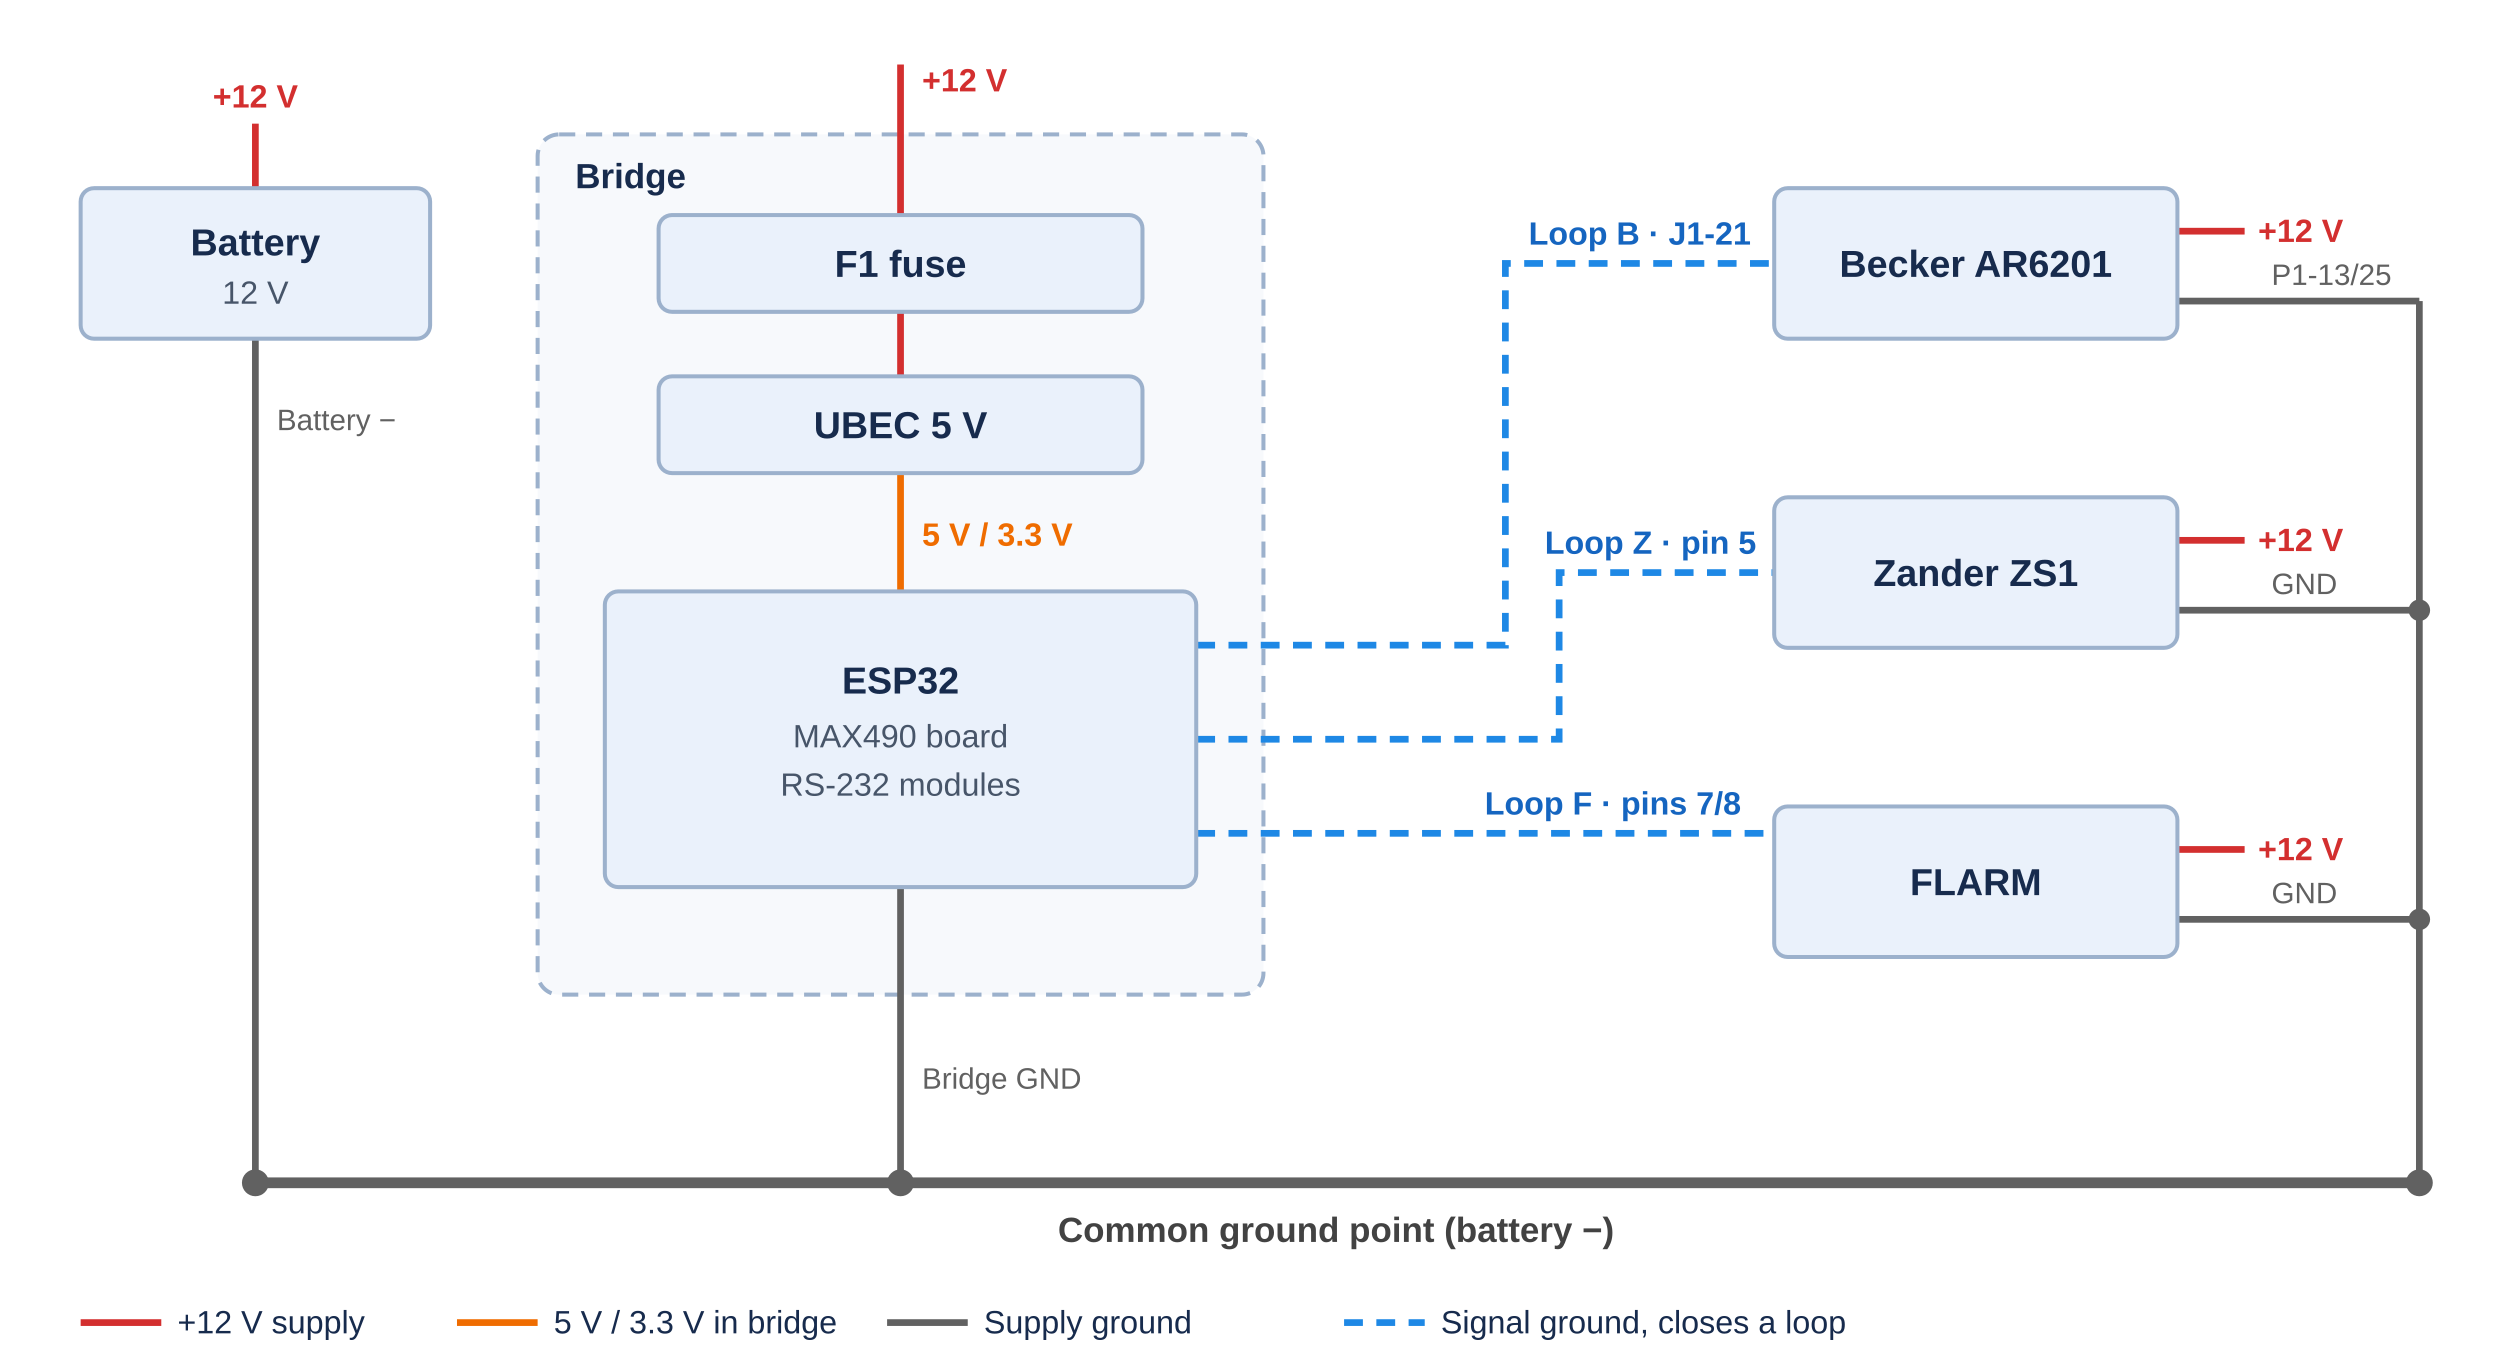
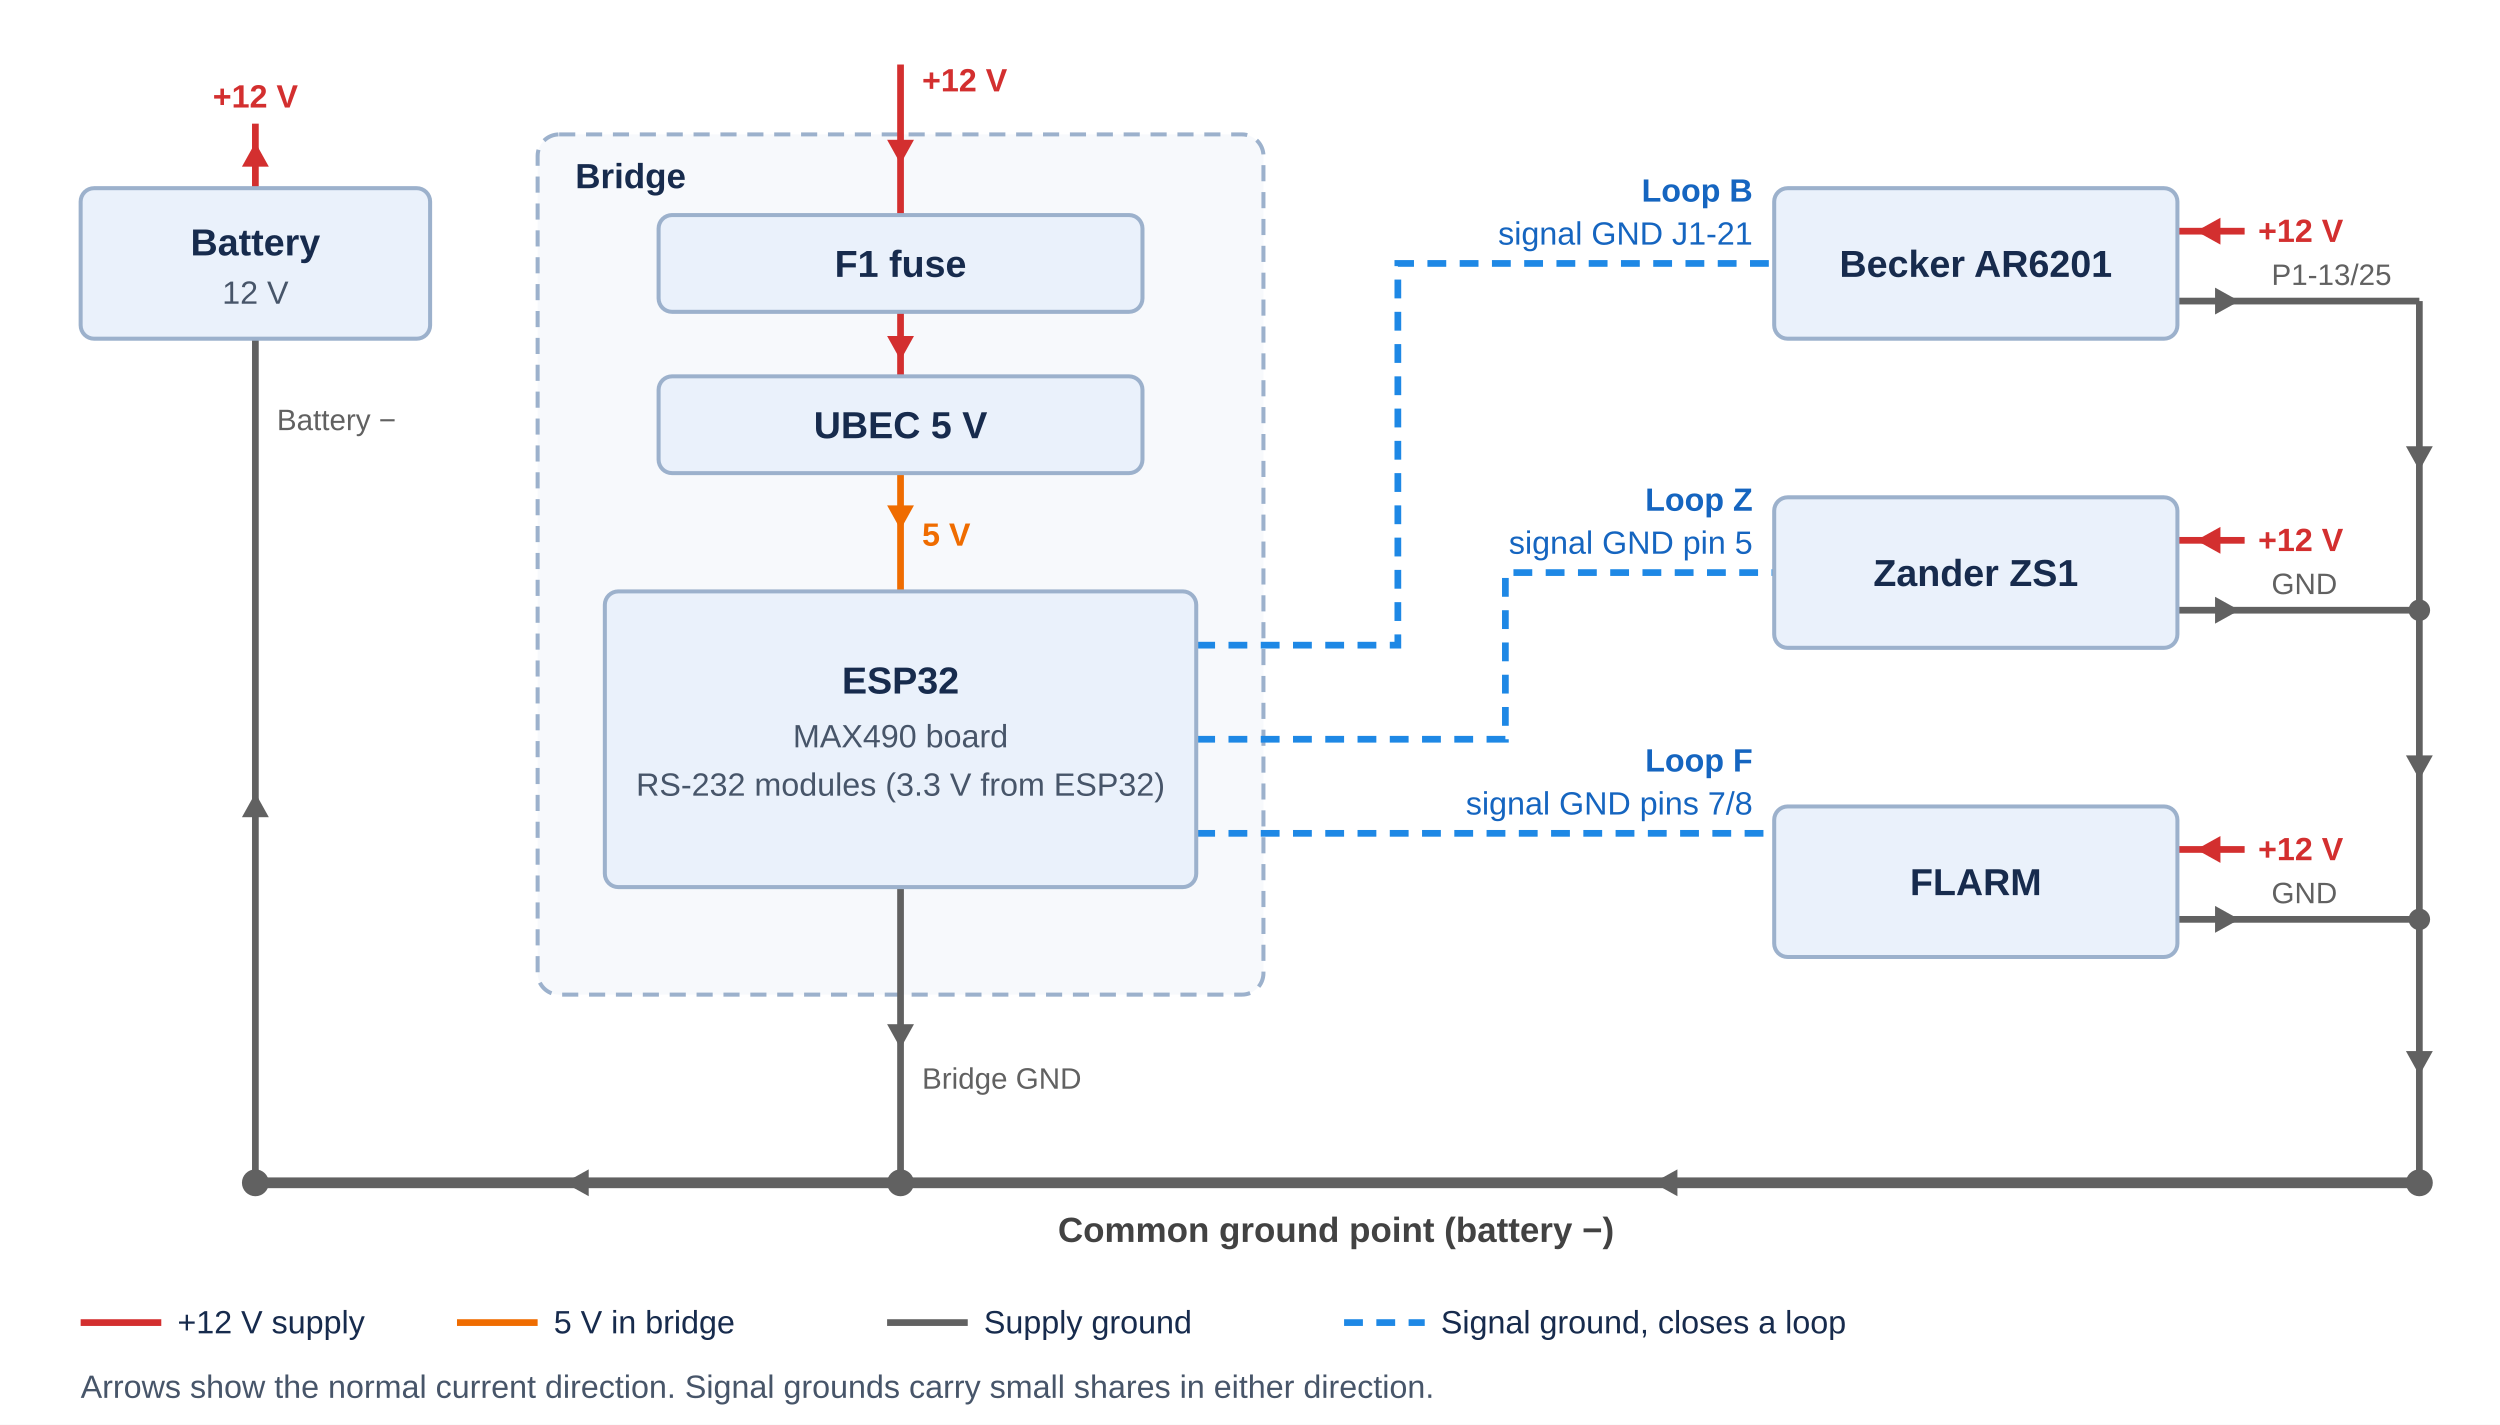
- <svg xmlns="http://www.w3.org/2000/svg" width="930" height="510" viewBox="0 0 930 510" role="img" aria-labelledby="title desc">
-   <rect width="930" height="510" fill="white" />
+ <svg xmlns="http://www.w3.org/2000/svg" width="930" height="530" viewBox="0 0 930 530" role="img" aria-labelledby="title desc">
+   <rect width="930" height="530" fill="white" />
  <g font-family="Arial,sans-serif">
    <rect x="200" y="50" width="270" height="320" rx="8" fill="#f7f9fc" stroke="#9cb1cc" stroke-width="1.5" stroke-dasharray="6 4" />
    <text x="214" y="70" font-size="13" font-weight="700" fill="#172b4d">Bridge</text>
    <g stroke="#d32f2f" stroke-width="2.5" fill="none">
      <path d="M95 70V46" />
      <path d="M335 24V80" />
      <path d="M335 116V140" />
      <path d="M810 86H835" />
      <path d="M810 201H835" />
      <path d="M810 316H835" />
    </g>
    <path d="M335 176V220" stroke="#ef6c00" stroke-width="2.5" fill="none" />
    <g stroke="#616161" stroke-width="2.5" fill="none">
      <path d="M95 126V440" />
      <path d="M335 330V440" />
      <path d="M810 112H900" />
      <path d="M810 227H900" />
      <path d="M810 342H900" />
      <path d="M900 112V440" />
    </g>
    <path d="M95 440H900" stroke="#616161" stroke-width="4" fill="none" />
    <g fill="#616161">
      <circle cx="95" cy="440" r="5" />
      <circle cx="335" cy="440" r="5" />
      <circle cx="900" cy="440" r="5" />
      <circle cx="900" cy="227" r="4" />
      <circle cx="900" cy="342" r="4" />
    </g>
    <g stroke="#1e88e5" stroke-width="2.5" stroke-dasharray="7 5" fill="none">
-       <path d="M445 240H560V98H660" />
-       <path d="M445 275H580V213H660" />
+       <path d="M445 240H520V98H660" />
+       <path d="M445 275H560V213H660" />
      <path d="M445 310H660" />
+     </g>
+     <g>
+       <polygon points="90,62 100,62 95,53" fill="#d32f2f" />
+       <polygon points="330,52 340,52 335,61" fill="#d32f2f" />
+       <polygon points="330,125 340,125 335,134" fill="#d32f2f" />
+       <polygon points="826,81 826,91 817,86" fill="#d32f2f" />
+       <polygon points="826,196 826,206 817,201" fill="#d32f2f" />
+       <polygon points="826,311 826,321 817,316" fill="#d32f2f" />
+       <polygon points="330,188 340,188 335,197" fill="#ef6c00" />
+       <polygon points="824,107 824,117 833,112" fill="#616161" />
+       <polygon points="824,222 824,232 833,227" fill="#616161" />
+       <polygon points="824,337 824,347 833,342" fill="#616161" />
+       <polygon points="895,166 905,166 900,175" fill="#616161" />
+       <polygon points="895,281 905,281 900,290" fill="#616161" />
+       <polygon points="895,391 905,391 900,400" fill="#616161" />
+       <polygon points="624,435 624,445 615,440" fill="#616161" />
+       <polygon points="219,435 219,445 210,440" fill="#616161" />
+       <polygon points="330,381 340,381 335,390" fill="#616161" />
+       <polygon points="90,304 100,304 95,295" fill="#616161" />
    </g>
    <g fill="#eaf1fb" stroke="#9cb1cc" stroke-width="1.5">
      <rect x="30" y="70" width="130" height="56" rx="5" />
      <rect x="245" y="80" width="180" height="36" rx="5" />
      <rect x="245" y="140" width="180" height="36" rx="5" />
      <rect x="225" y="220" width="220" height="110" rx="5" />
      <rect x="660" y="70" width="150" height="56" rx="5" />
      <rect x="660" y="185" width="150" height="56" rx="5" />
      <rect x="660" y="300" width="150" height="56" rx="5" />
    </g>
    <g font-size="14" fill="#172b4d" text-anchor="middle" font-weight="700">
      <text x="95" y="95">Battery</text>
      <text x="335" y="103">F1 fuse</text>
      <text x="335" y="163">UBEC 5 V</text>
      <text x="335" y="258">ESP32</text>
      <text x="735" y="103">Becker AR6201</text>
      <text x="735" y="218">Zander ZS1</text>
      <text x="735" y="333">FLARM</text>
    </g>
    <g font-size="12" fill="#475569" text-anchor="middle">
      <text x="95" y="113">12 V</text>
      <text x="335" y="278">MAX490 board</text>
-       <text x="335" y="296">RS-232 modules</text>
+       <text x="335" y="296">RS-232 modules (3.3 V from ESP32)</text>
    </g>
    <g font-size="12" fill="#d32f2f" font-weight="700">
      <text x="95" y="40" text-anchor="middle">+12 V</text>
      <text x="343" y="34">+12 V</text>
      <text x="840" y="90">+12 V</text>
      <text x="840" y="205">+12 V</text>
      <text x="840" y="320">+12 V</text>
    </g>
-     <text x="343" y="203" font-size="12" fill="#ef6c00" font-weight="700">5 V / 3.3 V</text>
+     <text x="343" y="203" font-size="12" fill="#ef6c00" font-weight="700">5 V</text>
    <g font-size="11" fill="#616161">
      <text x="845" y="106">P1-13/25</text>
      <text x="845" y="221">GND</text>
      <text x="845" y="336">GND</text>
      <text x="343" y="405">Bridge GND</text>
      <text x="103" y="160">Battery −</text>
    </g>
-     <g font-size="12" fill="#1565c0" font-weight="700" text-anchor="middle">
-       <text x="610" y="91">Loop B · J1-21</text>
-       <text x="614" y="206">Loop Z · pin 5</text>
-       <text x="600" y="303">Loop F · pins 7/8</text>
+     <g font-size="12" fill="#1565c0" text-anchor="end">
+       <text x="652" y="75" font-weight="700">Loop B</text>
+       <text x="652" y="91">signal GND J1-21</text>
+       <text x="652" y="190" font-weight="700">Loop Z</text>
+       <text x="652" y="206">signal GND pin 5</text>
+       <text x="652" y="287" font-weight="700">Loop F</text>
+       <text x="652" y="303">signal GND pins 7/8</text>
    </g>
    <text x="497" y="462" font-size="13" fill="#424242" text-anchor="middle" font-weight="700">Common ground point (battery −)</text>
    <g stroke-width="2.5" fill="none">
      <path d="M30 492H60" stroke="#d32f2f" />
      <path d="M170 492H200" stroke="#ef6c00" />
      <path d="M330 492H360" stroke="#616161" />
      <path d="M500 492H530" stroke="#1e88e5" stroke-dasharray="7 5" />
    </g>
    <g font-size="12" fill="#172b4d">
      <text x="66" y="496">+12 V supply</text>
-       <text x="206" y="496">5 V / 3.3 V in bridge</text>
+       <text x="206" y="496">5 V in bridge</text>
      <text x="366" y="496">Supply ground</text>
      <text x="536" y="496">Signal ground, closes a loop</text>
+       <text x="30" y="520" fill="#475569">Arrows show the normal current direction. Signal grounds carry small shares in either direction.</text>
    </g>
  </g>
</svg>
